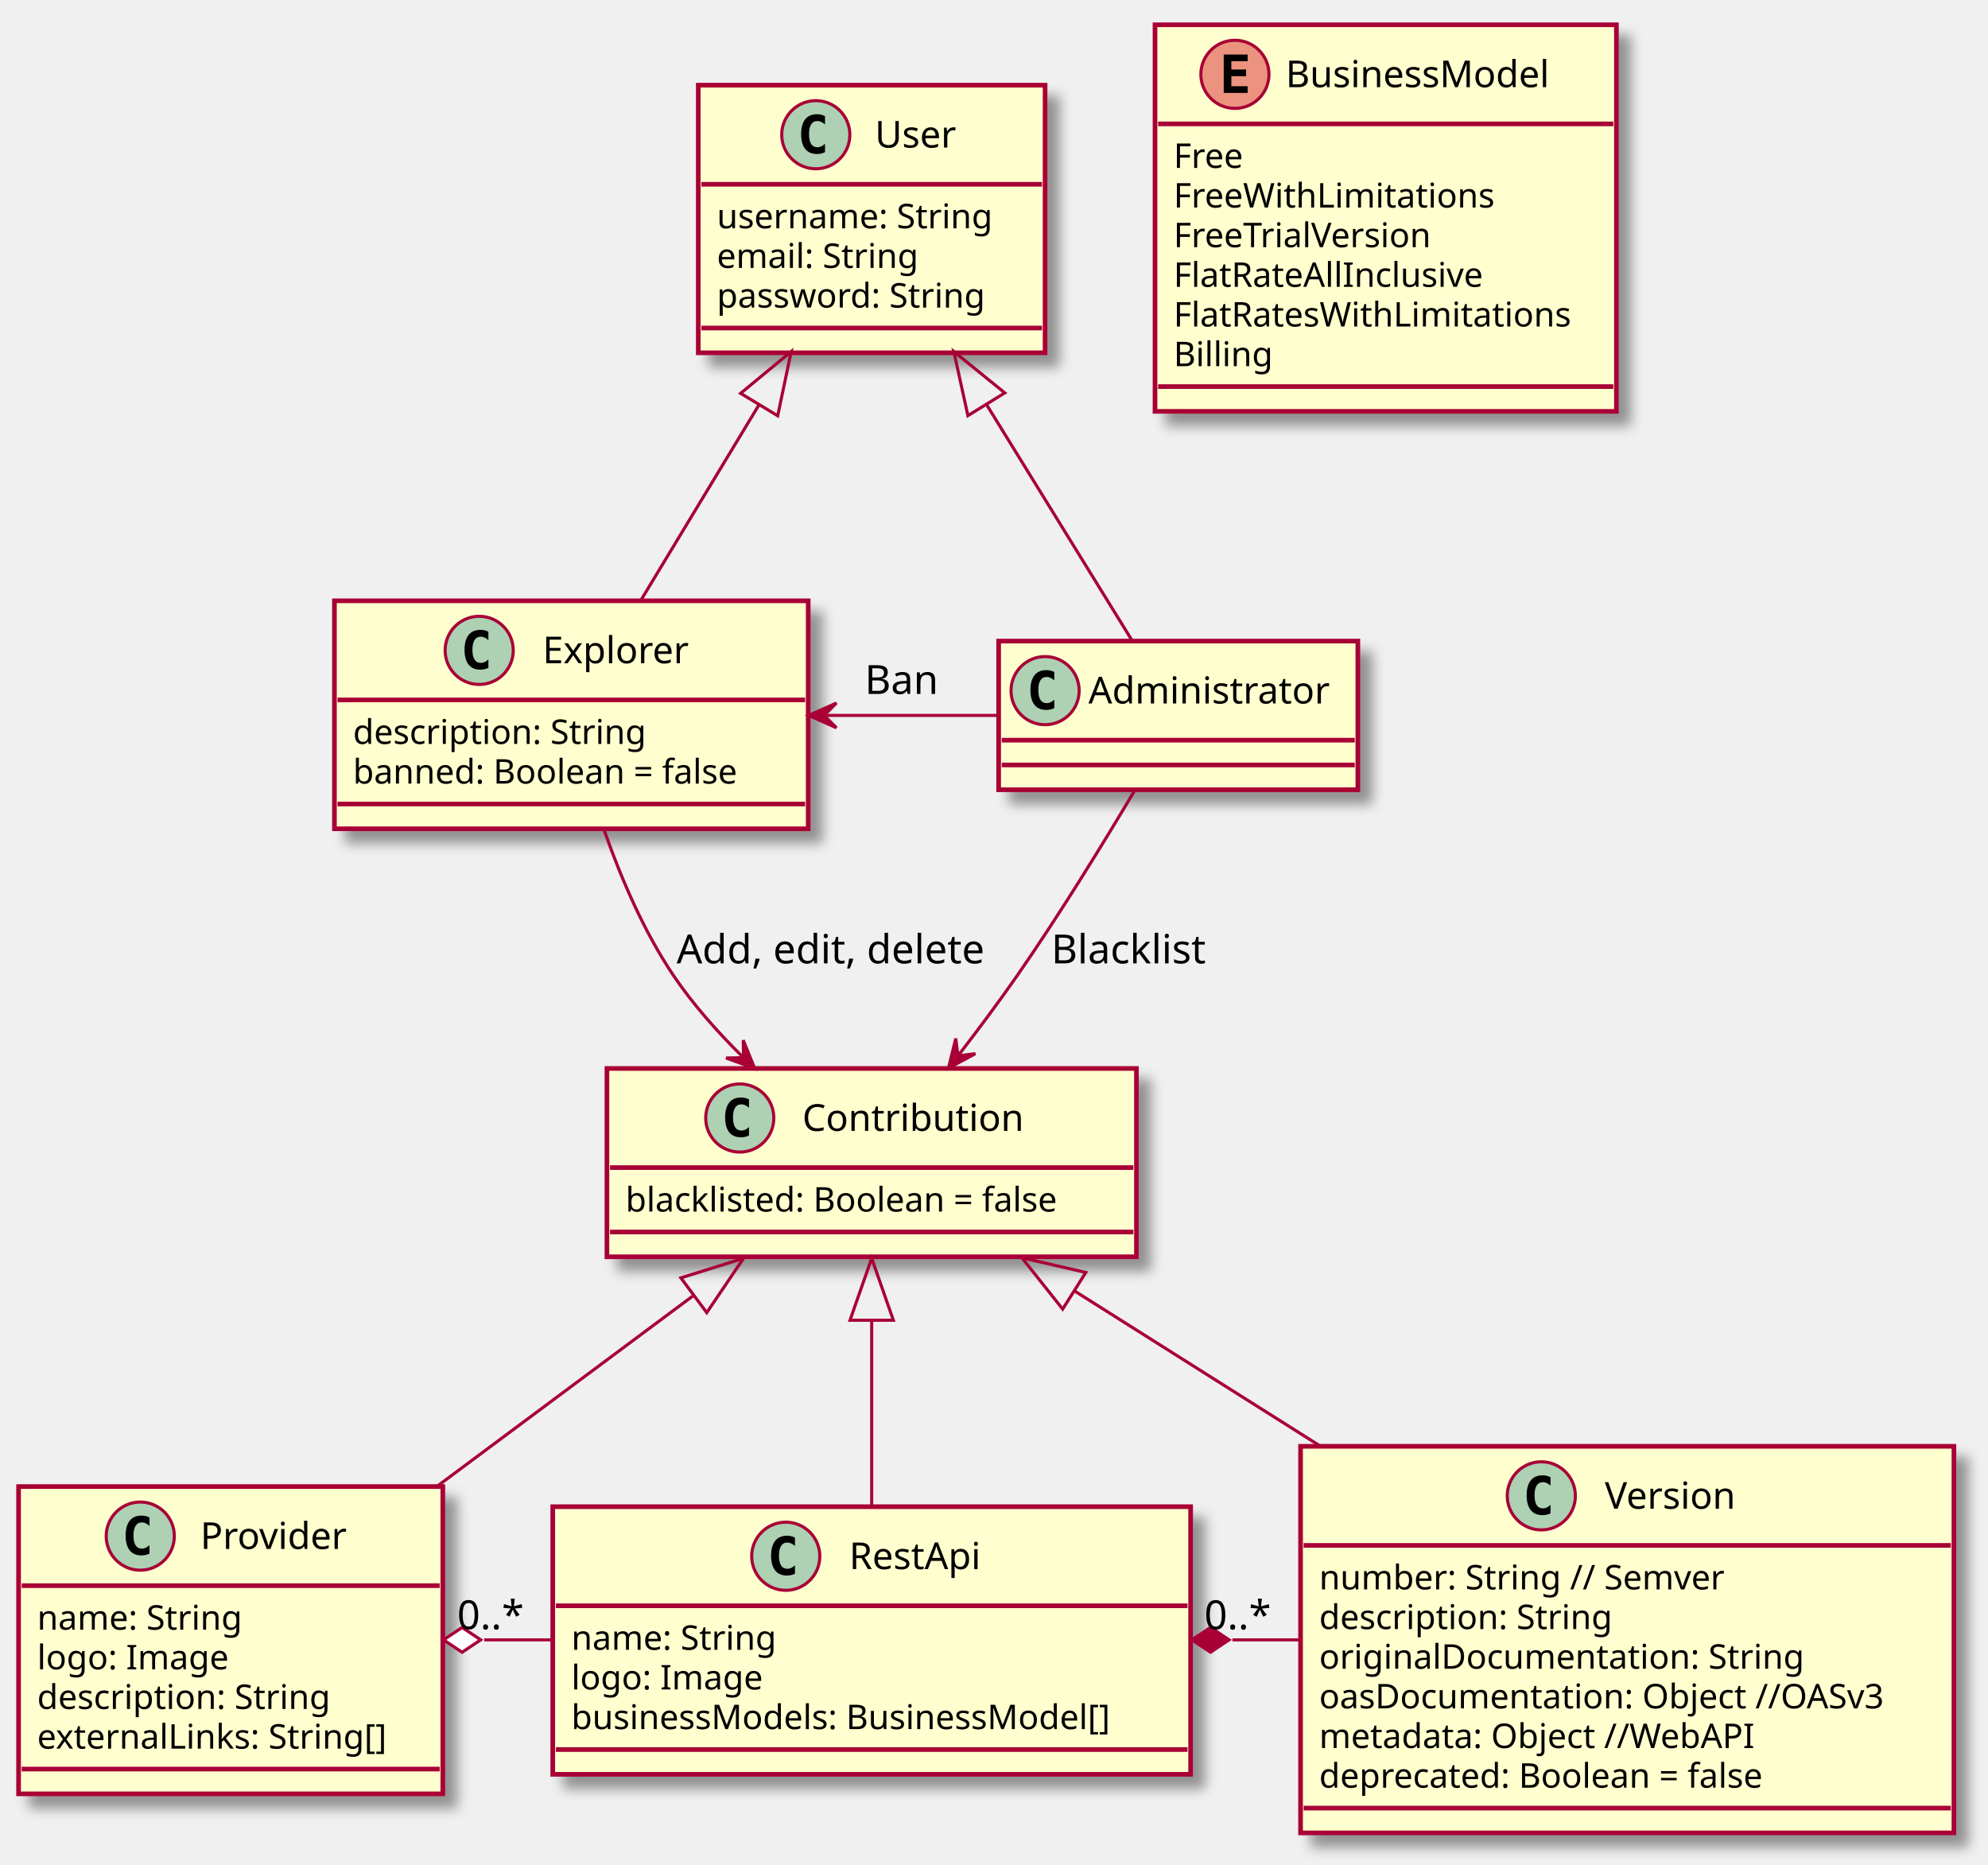
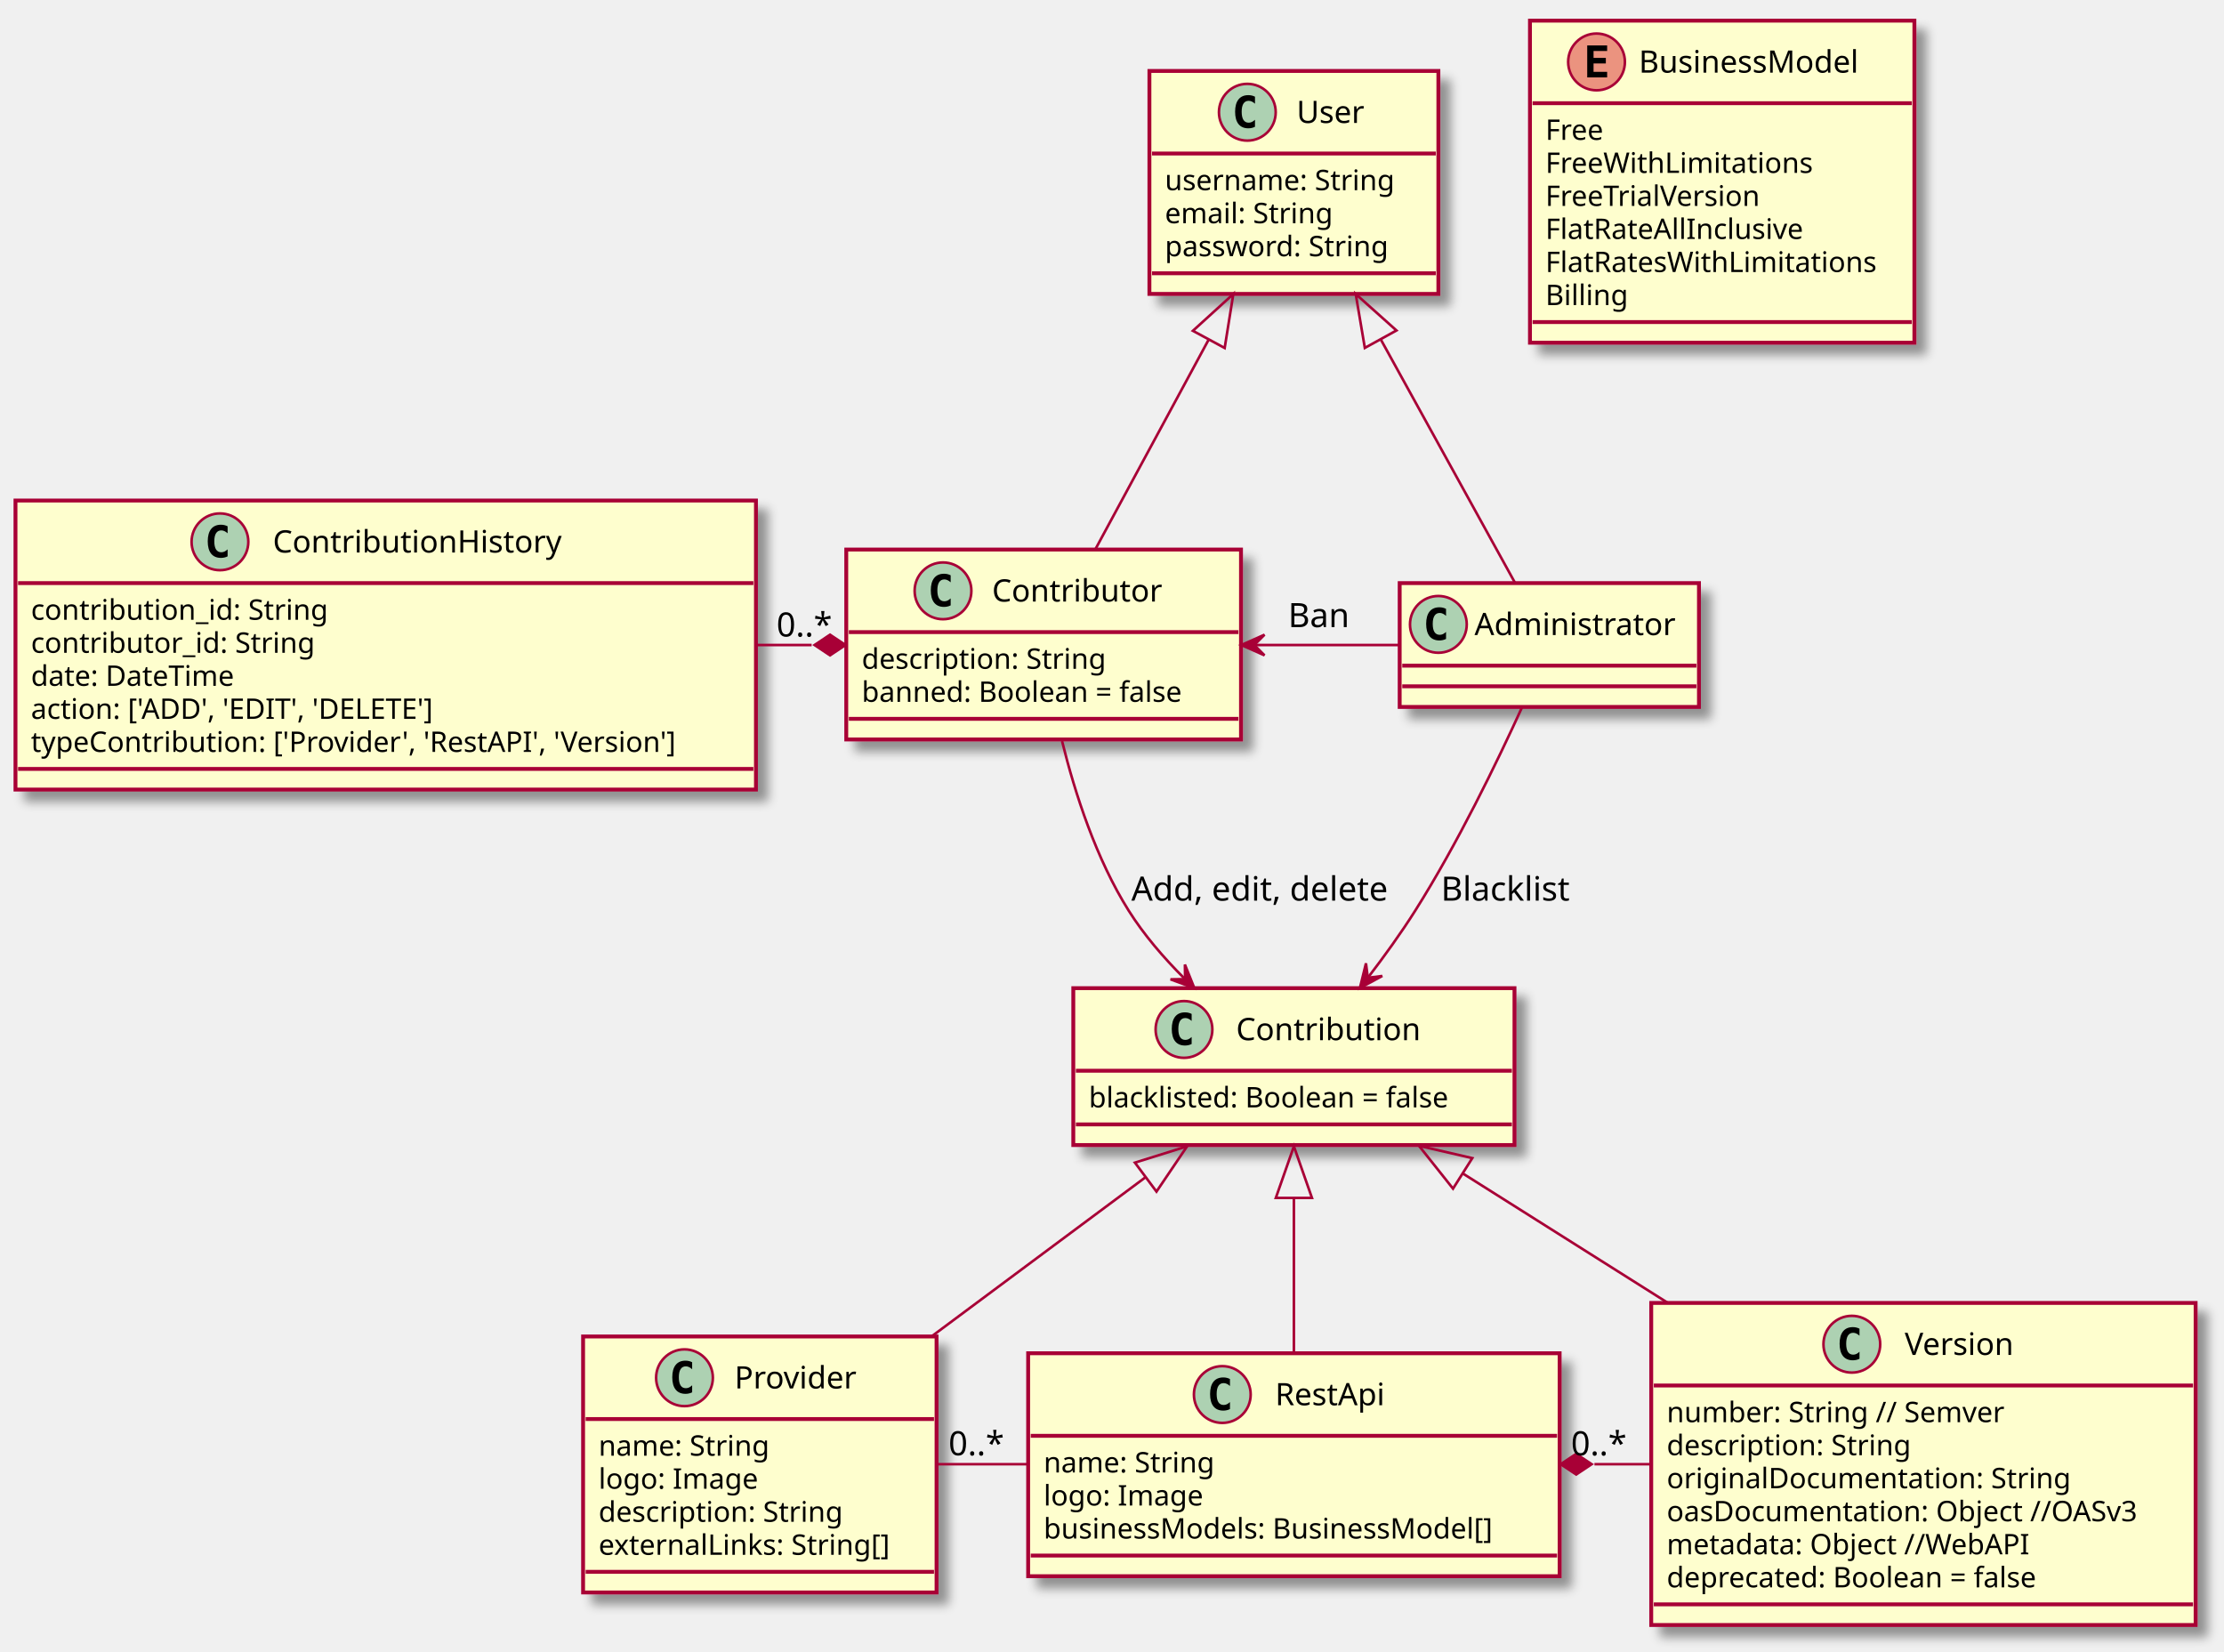
- <svg xmlns="http://www.w3.org/2000/svg" contentScriptType="application/ecmascript" contentStyleType="text/css" height="602px" preserveAspectRatio="none" style="width:642px;height:602px;" version="1.1" viewBox="0 0 642 602" width="642px" zoomAndPan="magnify">
+ <svg xmlns="http://www.w3.org/2000/svg" contentScriptType="application/ecmascript" contentStyleType="text/css" height="640px" preserveAspectRatio="none" style="width:862px;height:640px;" version="1.1" viewBox="0 0 862 640" width="862px" zoomAndPan="magnify">
  <defs>
-     <filter height="300%" id="fam7kkw2zds9c" width="300%" x="-1" y="-1">
+     <filter height="300%" id="fc5nuasp37unl" width="300%" x="-1" y="-1">
      <feGaussianBlur result="blurOut" stdDeviation="2.0" />
      <feColorMatrix in="blurOut" result="blurOut2" type="matrix" values="0 0 0 0 0 0 0 0 0 0 0 0 0 0 0 0 0 0 .4 0" />
      <feOffset dx="4.0" dy="4.0" in="blurOut2" result="blurOut3" />
      <feBlend in="SourceGraphic" in2="blurOut3" mode="normal" />
    </filter>
  </defs>
  <g>
-     <rect fill="#FEFECE" filter="url(#fam7kkw2zds9c)" height="124.828" id="BusinessModel" style="stroke: #A80036; stroke-width: 1.5;" width="149" x="373" y="8" />
-     <ellipse cx="398.8" cy="24" fill="#EB937F" rx="11" ry="11" style="stroke: #A80036; stroke-width: 1.0;" />
-     <path d="M402.909,30 L395.191,30 L395.191,17.609 L402.909,17.609 L402.909,19.766 L397.644,19.766 L397.644,22.438 L402.409,22.438 L402.409,24.594 L397.644,24.594 L397.644,27.844 L402.909,27.844 L402.909,30 Z " />
-     <text fill="#000000" font-family="sans-serif" font-size="12" lengthAdjust="spacingAndGlyphs" textLength="93" x="415.2" y="28.154">BusinessModel</text>
-     <line style="stroke: #A80036; stroke-width: 1.5;" x1="374" x2="521" y1="40" y2="40" />
-     <text fill="#000000" font-family="sans-serif" font-size="11" lengthAdjust="spacingAndGlyphs" textLength="25" x="379" y="54.21">Free</text>
-     <text fill="#000000" font-family="sans-serif" font-size="11" lengthAdjust="spacingAndGlyphs" textLength="110" x="379" y="67.015">FreeWithLimitations</text>
-     <text fill="#000000" font-family="sans-serif" font-size="11" lengthAdjust="spacingAndGlyphs" textLength="93" x="379" y="79.82">FreeTrialVersion</text>
-     <text fill="#000000" font-family="sans-serif" font-size="11" lengthAdjust="spacingAndGlyphs" textLength="107" x="379" y="92.624">FlatRateAllInclusive</text>
-     <text fill="#000000" font-family="sans-serif" font-size="11" lengthAdjust="spacingAndGlyphs" textLength="137" x="379" y="105.429">FlatRatesWithLimitations</text>
-     <text fill="#000000" font-family="sans-serif" font-size="11" lengthAdjust="spacingAndGlyphs" textLength="34" x="379" y="118.234">Billing</text>
-     <line style="stroke: #A80036; stroke-width: 1.5;" x1="374" x2="521" y1="124.828" y2="124.828" />
-     <rect fill="#FEFECE" filter="url(#fam7kkw2zds9c)" height="99.219" id="Provider" style="stroke: #A80036; stroke-width: 1.5;" width="137" x="6" y="480" />
-     <ellipse cx="45.3" cy="496" fill="#ADD1B2" rx="11" ry="11" style="stroke: #A80036; stroke-width: 1.0;" />
-     <path d="M48.269,501.641 Q47.691,501.938 47.05,502.078 Q46.409,502.234 45.706,502.234 Q43.206,502.234 41.878,500.594 Q40.566,498.938 40.566,495.812 Q40.566,492.688 41.878,491.031 Q43.206,489.375 45.706,489.375 Q46.409,489.375 47.05,489.531 Q47.706,489.688 48.269,489.984 L48.269,492.703 Q47.644,492.125 47.05,491.859 Q46.456,491.578 45.831,491.578 Q44.487,491.578 43.8,492.656 Q43.112,493.719 43.112,495.812 Q43.112,497.906 43.8,498.984 Q44.487,500.047 45.831,500.047 Q46.456,500.047 47.05,499.781 Q47.644,499.5 48.269,498.922 L48.269,501.641 Z " />
-     <text fill="#000000" font-family="sans-serif" font-size="12" lengthAdjust="spacingAndGlyphs" textLength="51" x="64.7" y="500.154">Provider</text>
-     <line style="stroke: #A80036; stroke-width: 1.5;" x1="7" x2="142" y1="512" y2="512" />
-     <text fill="#000000" font-family="sans-serif" font-size="11" lengthAdjust="spacingAndGlyphs" textLength="74" x="12" y="526.21">name: String</text>
-     <text fill="#000000" font-family="sans-serif" font-size="11" lengthAdjust="spacingAndGlyphs" textLength="67" x="12" y="539.015">logo: Image</text>
-     <text fill="#000000" font-family="sans-serif" font-size="11" lengthAdjust="spacingAndGlyphs" textLength="105" x="12" y="551.82">description: String</text>
-     <text fill="#000000" font-family="sans-serif" font-size="11" lengthAdjust="spacingAndGlyphs" textLength="125" x="12" y="564.625">externalLinks: String[]</text>
-     <line style="stroke: #A80036; stroke-width: 1.5;" x1="7" x2="142" y1="571.219" y2="571.219" />
-     <rect fill="#FEFECE" filter="url(#fam7kkw2zds9c)" height="86.414" id="RestApi" style="stroke: #A80036; stroke-width: 1.5;" width="206" x="178.5" y="486.5" />
-     <ellipse cx="253.75" cy="502.5" fill="#ADD1B2" rx="11" ry="11" style="stroke: #A80036; stroke-width: 1.0;" />
-     <path d="M256.719,508.141 Q256.141,508.438 255.5,508.578 Q254.859,508.734 254.156,508.734 Q251.656,508.734 250.328,507.094 Q249.016,505.438 249.016,502.312 Q249.016,499.188 250.328,497.531 Q251.656,495.875 254.156,495.875 Q254.859,495.875 255.5,496.031 Q256.156,496.188 256.719,496.484 L256.719,499.203 Q256.094,498.625 255.5,498.359 Q254.906,498.078 254.281,498.078 Q252.938,498.078 252.25,499.156 Q251.562,500.219 251.562,502.312 Q251.562,504.406 252.25,505.484 Q252.938,506.547 254.281,506.547 Q254.906,506.547 255.5,506.281 Q256.094,506 256.719,505.422 L256.719,508.141 Z " />
-     <text fill="#000000" font-family="sans-serif" font-size="12" lengthAdjust="spacingAndGlyphs" textLength="47" x="274.25" y="506.654">RestApi</text>
-     <line style="stroke: #A80036; stroke-width: 1.5;" x1="179.5" x2="383.5" y1="518.5" y2="518.5" />
-     <text fill="#000000" font-family="sans-serif" font-size="11" lengthAdjust="spacingAndGlyphs" textLength="74" x="184.5" y="532.71">name: String</text>
-     <text fill="#000000" font-family="sans-serif" font-size="11" lengthAdjust="spacingAndGlyphs" textLength="67" x="184.5" y="545.515">logo: Image</text>
-     <text fill="#000000" font-family="sans-serif" font-size="11" lengthAdjust="spacingAndGlyphs" textLength="194" x="184.5" y="558.32">businessModels: BusinessModel[]</text>
-     <line style="stroke: #A80036; stroke-width: 1.5;" x1="179.5" x2="383.5" y1="564.914" y2="564.914" />
-     <rect fill="#FEFECE" filter="url(#fam7kkw2zds9c)" height="124.828" id="Version" style="stroke: #A80036; stroke-width: 1.5;" width="211" x="420" y="467" />
-     <ellipse cx="497.75" cy="483" fill="#ADD1B2" rx="11" ry="11" style="stroke: #A80036; stroke-width: 1.0;" />
-     <path d="M500.719,488.641 Q500.141,488.938 499.5,489.078 Q498.859,489.234 498.156,489.234 Q495.656,489.234 494.328,487.594 Q493.016,485.938 493.016,482.812 Q493.016,479.688 494.328,478.031 Q495.656,476.375 498.156,476.375 Q498.859,476.375 499.5,476.531 Q500.156,476.688 500.719,476.984 L500.719,479.703 Q500.094,479.125 499.5,478.859 Q498.906,478.578 498.281,478.578 Q496.938,478.578 496.25,479.656 Q495.562,480.719 495.562,482.812 Q495.562,484.906 496.25,485.984 Q496.938,487.047 498.281,487.047 Q498.906,487.047 499.5,486.781 Q500.094,486.5 500.719,485.922 L500.719,488.641 Z " />
-     <text fill="#000000" font-family="sans-serif" font-size="12" lengthAdjust="spacingAndGlyphs" textLength="47" x="518.25" y="487.154">Version</text>
-     <line style="stroke: #A80036; stroke-width: 1.5;" x1="421" x2="630" y1="499" y2="499" />
-     <text fill="#000000" font-family="sans-serif" font-size="11" lengthAdjust="spacingAndGlyphs" textLength="146" x="426" y="513.21">number: String // Semver</text>
-     <text fill="#000000" font-family="sans-serif" font-size="11" lengthAdjust="spacingAndGlyphs" textLength="105" x="426" y="526.015">description: String</text>
-     <text fill="#000000" font-family="sans-serif" font-size="11" lengthAdjust="spacingAndGlyphs" textLength="169" x="426" y="538.82">originalDocumentation: String</text>
-     <text fill="#000000" font-family="sans-serif" font-size="11" lengthAdjust="spacingAndGlyphs" textLength="199" x="426" y="551.625">oasDocumentation: Object //OASv3</text>
-     <text fill="#000000" font-family="sans-serif" font-size="11" lengthAdjust="spacingAndGlyphs" textLength="150" x="426" y="564.429">metadata: Object //WebAPI</text>
-     <text fill="#000000" font-family="sans-serif" font-size="11" lengthAdjust="spacingAndGlyphs" textLength="163" x="426" y="577.234">deprecated: Boolean = false</text>
-     <line style="stroke: #A80036; stroke-width: 1.5;" x1="421" x2="630" y1="583.828" y2="583.828" />
-     <rect fill="#FEFECE" filter="url(#fam7kkw2zds9c)" height="86.414" id="User" style="stroke: #A80036; stroke-width: 1.5;" width="112" x="225.5" y="27.5" />
-     <ellipse cx="263.45" cy="43.5" fill="#ADD1B2" rx="11" ry="11" style="stroke: #A80036; stroke-width: 1.0;" />
-     <path d="M266.419,49.141 Q265.841,49.438 265.2,49.578 Q264.559,49.734 263.856,49.734 Q261.356,49.734 260.028,48.094 Q258.716,46.438 258.716,43.312 Q258.716,40.188 260.028,38.531 Q261.356,36.875 263.856,36.875 Q264.559,36.875 265.2,37.031 Q265.856,37.188 266.419,37.484 L266.419,40.203 Q265.794,39.625 265.2,39.359 Q264.606,39.078 263.981,39.078 Q262.637,39.078 261.95,40.156 Q261.262,41.219 261.262,43.312 Q261.262,45.406 261.95,46.484 Q262.637,47.547 263.981,47.547 Q264.606,47.547 265.2,47.281 Q265.794,47 266.419,46.422 L266.419,49.141 Z " />
-     <text fill="#000000" font-family="sans-serif" font-size="12" lengthAdjust="spacingAndGlyphs" textLength="29" x="282.55" y="47.654">User</text>
-     <line style="stroke: #A80036; stroke-width: 1.5;" x1="226.5" x2="336.5" y1="59.5" y2="59.5" />
-     <text fill="#000000" font-family="sans-serif" font-size="11" lengthAdjust="spacingAndGlyphs" textLength="100" x="231.5" y="73.71">username: String</text>
-     <text fill="#000000" font-family="sans-serif" font-size="11" lengthAdjust="spacingAndGlyphs" textLength="73" x="231.5" y="86.515">email: String</text>
-     <text fill="#000000" font-family="sans-serif" font-size="11" lengthAdjust="spacingAndGlyphs" textLength="98" x="231.5" y="99.32">password: String</text>
-     <line style="stroke: #A80036; stroke-width: 1.5;" x1="226.5" x2="336.5" y1="105.914" y2="105.914" />
-     <rect fill="#FEFECE" filter="url(#fam7kkw2zds9c)" height="73.609" id="Explorer" style="stroke: #A80036; stroke-width: 1.5;" width="153" x="108" y="194" />
-     <ellipse cx="154.75" cy="210" fill="#ADD1B2" rx="11" ry="11" style="stroke: #A80036; stroke-width: 1.0;" />
-     <path d="M157.719,215.641 Q157.141,215.938 156.5,216.078 Q155.859,216.234 155.156,216.234 Q152.656,216.234 151.328,214.594 Q150.016,212.938 150.016,209.812 Q150.016,206.688 151.328,205.031 Q152.656,203.375 155.156,203.375 Q155.859,203.375 156.5,203.531 Q157.156,203.688 157.719,203.984 L157.719,206.703 Q157.094,206.125 156.5,205.859 Q155.906,205.578 155.281,205.578 Q153.938,205.578 153.25,206.656 Q152.562,207.719 152.562,209.812 Q152.562,211.906 153.25,212.984 Q153.938,214.047 155.281,214.047 Q155.906,214.047 156.5,213.781 Q157.094,213.5 157.719,212.922 L157.719,215.641 Z " />
-     <text fill="#000000" font-family="sans-serif" font-size="12" lengthAdjust="spacingAndGlyphs" textLength="51" x="175.25" y="214.154">Explorer</text>
-     <line style="stroke: #A80036; stroke-width: 1.5;" x1="109" x2="260" y1="226" y2="226" />
-     <text fill="#000000" font-family="sans-serif" font-size="11" lengthAdjust="spacingAndGlyphs" textLength="105" x="114" y="240.21">description: String</text>
-     <text fill="#000000" font-family="sans-serif" font-size="11" lengthAdjust="spacingAndGlyphs" textLength="141" x="114" y="253.015">banned: Boolean = false</text>
-     <line style="stroke: #A80036; stroke-width: 1.5;" x1="109" x2="260" y1="259.609" y2="259.609" />
-     <rect fill="#FEFECE" filter="url(#fam7kkw2zds9c)" height="48" id="Administrator" style="stroke: #A80036; stroke-width: 1.5;" width="116" x="322.5" y="207" />
-     <ellipse cx="337.5" cy="223" fill="#ADD1B2" rx="11" ry="11" style="stroke: #A80036; stroke-width: 1.0;" />
-     <path d="M340.469,228.641 Q339.891,228.938 339.25,229.078 Q338.609,229.234 337.906,229.234 Q335.406,229.234 334.078,227.594 Q332.766,225.938 332.766,222.812 Q332.766,219.688 334.078,218.031 Q335.406,216.375 337.906,216.375 Q338.609,216.375 339.25,216.531 Q339.906,216.688 340.469,216.984 L340.469,219.703 Q339.844,219.125 339.25,218.859 Q338.656,218.578 338.031,218.578 Q336.688,218.578 336,219.656 Q335.312,220.719 335.312,222.812 Q335.312,224.906 336,225.984 Q336.688,227.047 338.031,227.047 Q338.656,227.047 339.25,226.781 Q339.844,226.5 340.469,225.922 L340.469,228.641 Z " />
-     <text fill="#000000" font-family="sans-serif" font-size="12" lengthAdjust="spacingAndGlyphs" textLength="84" x="351.5" y="227.154">Administrator</text>
-     <line style="stroke: #A80036; stroke-width: 1.5;" x1="323.5" x2="437.5" y1="239" y2="239" />
-     <line style="stroke: #A80036; stroke-width: 1.5;" x1="323.5" x2="437.5" y1="247" y2="247" />
-     <rect fill="#FEFECE" filter="url(#fam7kkw2zds9c)" height="60.805" id="Contribution" style="stroke: #A80036; stroke-width: 1.5;" width="171" x="196" y="345" />
-     <ellipse cx="238.9" cy="361" fill="#ADD1B2" rx="11" ry="11" style="stroke: #A80036; stroke-width: 1.0;" />
-     <path d="M241.869,366.641 Q241.291,366.938 240.65,367.078 Q240.009,367.234 239.306,367.234 Q236.806,367.234 235.478,365.594 Q234.166,363.938 234.166,360.812 Q234.166,357.688 235.478,356.031 Q236.806,354.375 239.306,354.375 Q240.009,354.375 240.65,354.531 Q241.306,354.688 241.869,354.984 L241.869,357.703 Q241.244,357.125 240.65,356.859 Q240.056,356.578 239.431,356.578 Q238.088,356.578 237.4,357.656 Q236.713,358.719 236.713,360.812 Q236.713,362.906 237.4,363.984 Q238.088,365.047 239.431,365.047 Q240.056,365.047 240.65,364.781 Q241.244,364.5 241.869,363.922 L241.869,366.641 Z " />
-     <text fill="#000000" font-family="sans-serif" font-size="12" lengthAdjust="spacingAndGlyphs" textLength="77" x="259.1" y="365.154">Contribution</text>
-     <line style="stroke: #A80036; stroke-width: 1.5;" x1="197" x2="366" y1="377" y2="377" />
-     <text fill="#000000" font-family="sans-serif" font-size="11" lengthAdjust="spacingAndGlyphs" textLength="159" x="202" y="391.21">blacklisted: Boolean = false</text>
-     <line style="stroke: #A80036; stroke-width: 1.5;" x1="197" x2="366" y1="397.805" y2="397.805" />
-     <path d="M397.991,529.5 C405.256,529.5 412.521,529.5 419.786,529.5 " fill="none" id="RestApi&lt;-Version" style="stroke: #A80036; stroke-width: 1.0;" />
-     <polygon fill="#A80036" points="384.914,529.5,390.914,533.5,396.914,529.5,390.914,525.5,384.914,529.5" style="stroke: #A80036; stroke-width: 1.0;" />
-     <text fill="#000000" font-family="sans-serif" font-size="13" lengthAdjust="spacingAndGlyphs" textLength="23" x="388.911" y="526.073">0..*</text>
-     <path d="M156.396,529.5 C163.71,529.5 171.024,529.5 178.338,529.5 " fill="none" id="Provider&lt;-RestApi" style="stroke: #A80036; stroke-width: 1.0;" />
-     <polygon fill="#FFFFFF" points="143.231,529.5,149.231,533.5,155.231,529.5,149.231,525.5,143.231,529.5" style="stroke: #A80036; stroke-width: 1.0;" />
-     <text fill="#000000" font-family="sans-serif" font-size="13" lengthAdjust="spacingAndGlyphs" textLength="23" x="147.634" y="526.053">0..*</text>
-     <path d="M318.653,130.733 C334.959,157.167 353.173,186.697 365.587,206.822 " fill="none" id="User&lt;-Administrator" style="stroke: #A80036; stroke-width: 1.0;" />
-     <polygon fill="none" points="312.572,134.208,308.03,113.511,324.488,126.858,312.572,134.208" style="stroke: #A80036; stroke-width: 1.0;" />
-     <path d="M245.107,130.717 C232.289,151.927 218.265,175.131 206.938,193.873 " fill="none" id="User&lt;-Explorer" style="stroke: #A80036; stroke-width: 1.0;" />
-     <polygon fill="none" points="239.17,127.007,255.506,113.511,251.152,134.249,239.17,127.007" style="stroke: #A80036; stroke-width: 1.0;" />
-     <path d="M366.37,255.332 C356.267,272.341 342.106,295.423 328.5,315 C322.564,323.541 315.868,332.51 309.431,340.848 " fill="none" id="Administrator-&gt;Contribution" style="stroke: #A80036; stroke-width: 1.0;" />
-     <polygon fill="#A80036" points="306.297,344.885,314.976,340.229,309.363,340.936,308.656,335.323,306.297,344.885" style="stroke: #A80036; stroke-width: 1.0;" />
-     <text fill="#000000" font-family="sans-serif" font-size="13" lengthAdjust="spacingAndGlyphs" textLength="52" x="339.5" y="311.067">Blacklist</text>
-     <path d="M266.406,231 C285.232,231 304.872,231 322.445,231 " fill="none" id="Explorer&lt;-Administrator" style="stroke: #A80036; stroke-width: 1.0;" />
-     <polygon fill="#A80036" points="261.121,231,270.121,235,266.121,231,270.121,227,261.121,231" style="stroke: #A80036; stroke-width: 1.0;" />
-     <text fill="#000000" font-family="sans-serif" font-size="13" lengthAdjust="spacingAndGlyphs" textLength="25" x="279.25" y="224.067">Ban</text>
-     <path d="M195.193,268.282 C200.541,283.517 207.943,300.846 217.5,315 C223.75,324.256 231.644,333.156 239.735,341.149 " fill="none" id="Explorer-&gt;Contribution" style="stroke: #A80036; stroke-width: 1.0;" />
-     <polygon fill="#A80036" points="243.717,344.998,240.026,335.866,240.122,341.522,234.466,341.618,243.717,344.998" style="stroke: #A80036; stroke-width: 1.0;" />
-     <text fill="#000000" font-family="sans-serif" font-size="13" lengthAdjust="spacingAndGlyphs" textLength="105" x="218.5" y="311.067">Add, edit, delete</text>
-     <path d="M223.98,418.293 C198.26,437.428 167.784,460.1 141.082,479.966 " fill="none" id="Contribution&lt;-Provider" style="stroke: #A80036; stroke-width: 1.0;" />
-     <polygon fill="none" points="219.883,412.616,240.108,406.294,228.24,423.848,219.883,412.616" style="stroke: #A80036; stroke-width: 1.0;" />
-     <path d="M281.5,426.416 C281.5,445.776 281.5,467.631 281.5,486.219 " fill="none" id="Contribution&lt;-RestApi" style="stroke: #A80036; stroke-width: 1.0;" />
-     <polygon fill="none" points="274.5,426.294,281.5,406.294,288.5,426.294,274.5,426.294" style="stroke: #A80036; stroke-width: 1.0;" />
-     <path d="M347.001,416.841 C371.395,432.237 399.658,450.075 426.398,466.952 " fill="none" id="Contribution&lt;-Version" style="stroke: #A80036; stroke-width: 1.0;" />
-     <polygon fill="none" points="343.175,422.704,329.998,406.11,350.647,410.865,343.175,422.704" style="stroke: #A80036; stroke-width: 1.0;" />
+     <rect fill="#FEFECE" filter="url(#fc5nuasp37unl)" height="124.828" id="BusinessModel" style="stroke: #A80036; stroke-width: 1.5;" width="149" x="593" y="8" />
+     <ellipse cx="618.8" cy="24" fill="#EB937F" rx="11" ry="11" style="stroke: #A80036; stroke-width: 1.0;" />
+     <path d="M622.909,30 L615.191,30 L615.191,17.609 L622.909,17.609 L622.909,19.766 L617.644,19.766 L617.644,22.438 L622.409,22.438 L622.409,24.594 L617.644,24.594 L617.644,27.844 L622.909,27.844 L622.909,30 Z " />
+     <text fill="#000000" font-family="sans-serif" font-size="12" lengthAdjust="spacingAndGlyphs" textLength="93" x="635.2" y="28.154">BusinessModel</text>
+     <line style="stroke: #A80036; stroke-width: 1.5;" x1="594" x2="741" y1="40" y2="40" />
+     <text fill="#000000" font-family="sans-serif" font-size="11" lengthAdjust="spacingAndGlyphs" textLength="25" x="599" y="54.21">Free</text>
+     <text fill="#000000" font-family="sans-serif" font-size="11" lengthAdjust="spacingAndGlyphs" textLength="110" x="599" y="67.015">FreeWithLimitations</text>
+     <text fill="#000000" font-family="sans-serif" font-size="11" lengthAdjust="spacingAndGlyphs" textLength="93" x="599" y="79.82">FreeTrialVersion</text>
+     <text fill="#000000" font-family="sans-serif" font-size="11" lengthAdjust="spacingAndGlyphs" textLength="107" x="599" y="92.624">FlatRateAllInclusive</text>
+     <text fill="#000000" font-family="sans-serif" font-size="11" lengthAdjust="spacingAndGlyphs" textLength="137" x="599" y="105.429">FlatRatesWithLimitations</text>
+     <text fill="#000000" font-family="sans-serif" font-size="11" lengthAdjust="spacingAndGlyphs" textLength="34" x="599" y="118.234">Billing</text>
+     <line style="stroke: #A80036; stroke-width: 1.5;" x1="594" x2="741" y1="124.828" y2="124.828" />
+     <rect fill="#FEFECE" filter="url(#fc5nuasp37unl)" height="99.219" id="Provider" style="stroke: #A80036; stroke-width: 1.5;" width="137" x="226" y="518" />
+     <ellipse cx="265.3" cy="534" fill="#ADD1B2" rx="11" ry="11" style="stroke: #A80036; stroke-width: 1.0;" />
+     <path d="M268.269,539.641 Q267.691,539.938 267.05,540.078 Q266.409,540.234 265.706,540.234 Q263.206,540.234 261.878,538.594 Q260.566,536.938 260.566,533.812 Q260.566,530.688 261.878,529.031 Q263.206,527.375 265.706,527.375 Q266.409,527.375 267.05,527.531 Q267.706,527.688 268.269,527.984 L268.269,530.703 Q267.644,530.125 267.05,529.859 Q266.456,529.578 265.831,529.578 Q264.488,529.578 263.8,530.656 Q263.113,531.719 263.113,533.812 Q263.113,535.906 263.8,536.984 Q264.488,538.047 265.831,538.047 Q266.456,538.047 267.05,537.781 Q267.644,537.5 268.269,536.922 L268.269,539.641 Z " />
+     <text fill="#000000" font-family="sans-serif" font-size="12" lengthAdjust="spacingAndGlyphs" textLength="51" x="284.7" y="538.154">Provider</text>
+     <line style="stroke: #A80036; stroke-width: 1.5;" x1="227" x2="362" y1="550" y2="550" />
+     <text fill="#000000" font-family="sans-serif" font-size="11" lengthAdjust="spacingAndGlyphs" textLength="74" x="232" y="564.21">name: String</text>
+     <text fill="#000000" font-family="sans-serif" font-size="11" lengthAdjust="spacingAndGlyphs" textLength="67" x="232" y="577.015">logo: Image</text>
+     <text fill="#000000" font-family="sans-serif" font-size="11" lengthAdjust="spacingAndGlyphs" textLength="105" x="232" y="589.82">description: String</text>
+     <text fill="#000000" font-family="sans-serif" font-size="11" lengthAdjust="spacingAndGlyphs" textLength="125" x="232" y="602.625">externalLinks: String[]</text>
+     <line style="stroke: #A80036; stroke-width: 1.5;" x1="227" x2="362" y1="609.219" y2="609.219" />
+     <rect fill="#FEFECE" filter="url(#fc5nuasp37unl)" height="86.414" id="RestApi" style="stroke: #A80036; stroke-width: 1.5;" width="206" x="398.5" y="524.5" />
+     <ellipse cx="473.75" cy="540.5" fill="#ADD1B2" rx="11" ry="11" style="stroke: #A80036; stroke-width: 1.0;" />
+     <path d="M476.719,546.141 Q476.141,546.438 475.5,546.578 Q474.859,546.734 474.156,546.734 Q471.656,546.734 470.328,545.094 Q469.016,543.438 469.016,540.312 Q469.016,537.188 470.328,535.531 Q471.656,533.875 474.156,533.875 Q474.859,533.875 475.5,534.031 Q476.156,534.188 476.719,534.484 L476.719,537.203 Q476.094,536.625 475.5,536.359 Q474.906,536.078 474.281,536.078 Q472.938,536.078 472.25,537.156 Q471.562,538.219 471.562,540.312 Q471.562,542.406 472.25,543.484 Q472.938,544.547 474.281,544.547 Q474.906,544.547 475.5,544.281 Q476.094,544 476.719,543.422 L476.719,546.141 Z " />
+     <text fill="#000000" font-family="sans-serif" font-size="12" lengthAdjust="spacingAndGlyphs" textLength="47" x="494.25" y="544.654">RestApi</text>
+     <line style="stroke: #A80036; stroke-width: 1.5;" x1="399.5" x2="603.5" y1="556.5" y2="556.5" />
+     <text fill="#000000" font-family="sans-serif" font-size="11" lengthAdjust="spacingAndGlyphs" textLength="74" x="404.5" y="570.71">name: String</text>
+     <text fill="#000000" font-family="sans-serif" font-size="11" lengthAdjust="spacingAndGlyphs" textLength="67" x="404.5" y="583.515">logo: Image</text>
+     <text fill="#000000" font-family="sans-serif" font-size="11" lengthAdjust="spacingAndGlyphs" textLength="194" x="404.5" y="596.32">businessModels: BusinessModel[]</text>
+     <line style="stroke: #A80036; stroke-width: 1.5;" x1="399.5" x2="603.5" y1="602.914" y2="602.914" />
+     <rect fill="#FEFECE" filter="url(#fc5nuasp37unl)" height="124.828" id="Version" style="stroke: #A80036; stroke-width: 1.5;" width="211" x="640" y="505" />
+     <ellipse cx="717.75" cy="521" fill="#ADD1B2" rx="11" ry="11" style="stroke: #A80036; stroke-width: 1.0;" />
+     <path d="M720.719,526.641 Q720.141,526.938 719.5,527.078 Q718.859,527.234 718.156,527.234 Q715.656,527.234 714.328,525.594 Q713.016,523.938 713.016,520.812 Q713.016,517.688 714.328,516.031 Q715.656,514.375 718.156,514.375 Q718.859,514.375 719.5,514.531 Q720.156,514.688 720.719,514.984 L720.719,517.703 Q720.094,517.125 719.5,516.859 Q718.906,516.578 718.281,516.578 Q716.938,516.578 716.25,517.656 Q715.562,518.719 715.562,520.812 Q715.562,522.906 716.25,523.984 Q716.938,525.047 718.281,525.047 Q718.906,525.047 719.5,524.781 Q720.094,524.5 720.719,523.922 L720.719,526.641 Z " />
+     <text fill="#000000" font-family="sans-serif" font-size="12" lengthAdjust="spacingAndGlyphs" textLength="47" x="738.25" y="525.154">Version</text>
+     <line style="stroke: #A80036; stroke-width: 1.5;" x1="641" x2="850" y1="537" y2="537" />
+     <text fill="#000000" font-family="sans-serif" font-size="11" lengthAdjust="spacingAndGlyphs" textLength="146" x="646" y="551.21">number: String // Semver</text>
+     <text fill="#000000" font-family="sans-serif" font-size="11" lengthAdjust="spacingAndGlyphs" textLength="105" x="646" y="564.015">description: String</text>
+     <text fill="#000000" font-family="sans-serif" font-size="11" lengthAdjust="spacingAndGlyphs" textLength="169" x="646" y="576.82">originalDocumentation: String</text>
+     <text fill="#000000" font-family="sans-serif" font-size="11" lengthAdjust="spacingAndGlyphs" textLength="199" x="646" y="589.625">oasDocumentation: Object //OASv3</text>
+     <text fill="#000000" font-family="sans-serif" font-size="11" lengthAdjust="spacingAndGlyphs" textLength="150" x="646" y="602.429">metadata: Object //WebAPI</text>
+     <text fill="#000000" font-family="sans-serif" font-size="11" lengthAdjust="spacingAndGlyphs" textLength="163" x="646" y="615.234">deprecated: Boolean = false</text>
+     <line style="stroke: #A80036; stroke-width: 1.5;" x1="641" x2="850" y1="621.828" y2="621.828" />
+     <rect fill="#FEFECE" filter="url(#fc5nuasp37unl)" height="86.414" id="User" style="stroke: #A80036; stroke-width: 1.5;" width="112" x="445.5" y="27.5" />
+     <ellipse cx="483.45" cy="43.5" fill="#ADD1B2" rx="11" ry="11" style="stroke: #A80036; stroke-width: 1.0;" />
+     <path d="M486.419,49.141 Q485.841,49.438 485.2,49.578 Q484.559,49.734 483.856,49.734 Q481.356,49.734 480.028,48.094 Q478.716,46.438 478.716,43.312 Q478.716,40.188 480.028,38.531 Q481.356,36.875 483.856,36.875 Q484.559,36.875 485.2,37.031 Q485.856,37.188 486.419,37.484 L486.419,40.203 Q485.794,39.625 485.2,39.359 Q484.606,39.078 483.981,39.078 Q482.637,39.078 481.95,40.156 Q481.262,41.219 481.262,43.312 Q481.262,45.406 481.95,46.484 Q482.637,47.547 483.981,47.547 Q484.606,47.547 485.2,47.281 Q485.794,47 486.419,46.422 L486.419,49.141 Z " />
+     <text fill="#000000" font-family="sans-serif" font-size="12" lengthAdjust="spacingAndGlyphs" textLength="29" x="502.55" y="47.654">User</text>
+     <line style="stroke: #A80036; stroke-width: 1.5;" x1="446.5" x2="556.5" y1="59.5" y2="59.5" />
+     <text fill="#000000" font-family="sans-serif" font-size="11" lengthAdjust="spacingAndGlyphs" textLength="100" x="451.5" y="73.71">username: String</text>
+     <text fill="#000000" font-family="sans-serif" font-size="11" lengthAdjust="spacingAndGlyphs" textLength="73" x="451.5" y="86.515">email: String</text>
+     <text fill="#000000" font-family="sans-serif" font-size="11" lengthAdjust="spacingAndGlyphs" textLength="98" x="451.5" y="99.32">password: String</text>
+     <line style="stroke: #A80036; stroke-width: 1.5;" x1="446.5" x2="556.5" y1="105.914" y2="105.914" />
+     <rect fill="#FEFECE" filter="url(#fc5nuasp37unl)" height="73.609" id="Contributor" style="stroke: #A80036; stroke-width: 1.5;" width="153" x="328" y="213" />
+     <ellipse cx="365.5" cy="229" fill="#ADD1B2" rx="11" ry="11" style="stroke: #A80036; stroke-width: 1.0;" />
+     <path d="M368.469,234.641 Q367.891,234.938 367.25,235.078 Q366.609,235.234 365.906,235.234 Q363.406,235.234 362.078,233.594 Q360.766,231.938 360.766,228.812 Q360.766,225.688 362.078,224.031 Q363.406,222.375 365.906,222.375 Q366.609,222.375 367.25,222.531 Q367.906,222.688 368.469,222.984 L368.469,225.703 Q367.844,225.125 367.25,224.859 Q366.656,224.578 366.031,224.578 Q364.688,224.578 364,225.656 Q363.312,226.719 363.312,228.812 Q363.312,230.906 364,231.984 Q364.688,233.047 366.031,233.047 Q366.656,233.047 367.25,232.781 Q367.844,232.5 368.469,231.922 L368.469,234.641 Z " />
+     <text fill="#000000" font-family="sans-serif" font-size="12" lengthAdjust="spacingAndGlyphs" textLength="71" x="384.5" y="233.154">Contributor</text>
+     <line style="stroke: #A80036; stroke-width: 1.5;" x1="329" x2="480" y1="245" y2="245" />
+     <text fill="#000000" font-family="sans-serif" font-size="11" lengthAdjust="spacingAndGlyphs" textLength="105" x="334" y="259.21">description: String</text>
+     <text fill="#000000" font-family="sans-serif" font-size="11" lengthAdjust="spacingAndGlyphs" textLength="141" x="334" y="272.015">banned: Boolean = false</text>
+     <line style="stroke: #A80036; stroke-width: 1.5;" x1="329" x2="480" y1="278.609" y2="278.609" />
+     <rect fill="#FEFECE" filter="url(#fc5nuasp37unl)" height="48" id="Administrator" style="stroke: #A80036; stroke-width: 1.5;" width="116" x="542.5" y="226" />
+     <ellipse cx="557.5" cy="242" fill="#ADD1B2" rx="11" ry="11" style="stroke: #A80036; stroke-width: 1.0;" />
+     <path d="M560.469,247.641 Q559.891,247.938 559.25,248.078 Q558.609,248.234 557.906,248.234 Q555.406,248.234 554.078,246.594 Q552.766,244.938 552.766,241.812 Q552.766,238.688 554.078,237.031 Q555.406,235.375 557.906,235.375 Q558.609,235.375 559.25,235.531 Q559.906,235.688 560.469,235.984 L560.469,238.703 Q559.844,238.125 559.25,237.859 Q558.656,237.578 558.031,237.578 Q556.688,237.578 556,238.656 Q555.312,239.719 555.312,241.812 Q555.312,243.906 556,244.984 Q556.688,246.047 558.031,246.047 Q558.656,246.047 559.25,245.781 Q559.844,245.5 560.469,244.922 L560.469,247.641 Z " />
+     <text fill="#000000" font-family="sans-serif" font-size="12" lengthAdjust="spacingAndGlyphs" textLength="84" x="571.5" y="246.154">Administrator</text>
+     <line style="stroke: #A80036; stroke-width: 1.5;" x1="543.5" x2="657.5" y1="258" y2="258" />
+     <line style="stroke: #A80036; stroke-width: 1.5;" x1="543.5" x2="657.5" y1="266" y2="266" />
+     <rect fill="#FEFECE" filter="url(#fc5nuasp37unl)" height="112.023" id="ContributionHistory" style="stroke: #A80036; stroke-width: 1.5;" width="287" x="6" y="194" />
+     <ellipse cx="85.25" cy="210" fill="#ADD1B2" rx="11" ry="11" style="stroke: #A80036; stroke-width: 1.0;" />
+     <path d="M88.219,215.641 Q87.641,215.938 87,216.078 Q86.359,216.234 85.656,216.234 Q83.156,216.234 81.828,214.594 Q80.516,212.938 80.516,209.812 Q80.516,206.688 81.828,205.031 Q83.156,203.375 85.656,203.375 Q86.359,203.375 87,203.531 Q87.656,203.688 88.219,203.984 L88.219,206.703 Q87.594,206.125 87,205.859 Q86.406,205.578 85.781,205.578 Q84.438,205.578 83.75,206.656 Q83.062,207.719 83.062,209.812 Q83.062,211.906 83.75,212.984 Q84.438,214.047 85.781,214.047 Q86.406,214.047 87,213.781 Q87.594,213.5 88.219,212.922 L88.219,215.641 Z " />
+     <text fill="#000000" font-family="sans-serif" font-size="12" lengthAdjust="spacingAndGlyphs" textLength="120" x="105.75" y="214.154">ContributionHistory</text>
+     <line style="stroke: #A80036; stroke-width: 1.5;" x1="7" x2="292" y1="226" y2="226" />
+     <text fill="#000000" font-family="sans-serif" font-size="11" lengthAdjust="spacingAndGlyphs" textLength="125" x="12" y="240.21">contribution_id: String</text>
+     <text fill="#000000" font-family="sans-serif" font-size="11" lengthAdjust="spacingAndGlyphs" textLength="120" x="12" y="253.015">contributor_id: String</text>
+     <text fill="#000000" font-family="sans-serif" font-size="11" lengthAdjust="spacingAndGlyphs" textLength="87" x="12" y="265.82">date: DateTime</text>
+     <text fill="#000000" font-family="sans-serif" font-size="11" lengthAdjust="spacingAndGlyphs" textLength="174" x="12" y="278.625">action: ['ADD', 'EDIT', 'DELETE']</text>
+     <text fill="#000000" font-family="sans-serif" font-size="11" lengthAdjust="spacingAndGlyphs" textLength="275" x="12" y="291.429">typeContribution: ['Provider', 'RestAPI', 'Version']</text>
+     <line style="stroke: #A80036; stroke-width: 1.5;" x1="7" x2="292" y1="298.023" y2="298.023" />
+     <rect fill="#FEFECE" filter="url(#fc5nuasp37unl)" height="60.805" id="Contribution" style="stroke: #A80036; stroke-width: 1.5;" width="171" x="416" y="383" />
+     <ellipse cx="458.9" cy="399" fill="#ADD1B2" rx="11" ry="11" style="stroke: #A80036; stroke-width: 1.0;" />
+     <path d="M461.869,404.641 Q461.291,404.938 460.65,405.078 Q460.009,405.234 459.306,405.234 Q456.806,405.234 455.478,403.594 Q454.166,401.938 454.166,398.812 Q454.166,395.688 455.478,394.031 Q456.806,392.375 459.306,392.375 Q460.009,392.375 460.65,392.531 Q461.306,392.688 461.869,392.984 L461.869,395.703 Q461.244,395.125 460.65,394.859 Q460.056,394.578 459.431,394.578 Q458.087,394.578 457.4,395.656 Q456.712,396.719 456.712,398.812 Q456.712,400.906 457.4,401.984 Q458.087,403.047 459.431,403.047 Q460.056,403.047 460.65,402.781 Q461.244,402.5 461.869,401.922 L461.869,404.641 Z " />
+     <text fill="#000000" font-family="sans-serif" font-size="12" lengthAdjust="spacingAndGlyphs" textLength="77" x="479.1" y="403.154">Contribution</text>
+     <line style="stroke: #A80036; stroke-width: 1.5;" x1="417" x2="586" y1="415" y2="415" />
+     <text fill="#000000" font-family="sans-serif" font-size="11" lengthAdjust="spacingAndGlyphs" textLength="159" x="422" y="429.21">blacklisted: Boolean = false</text>
+     <line style="stroke: #A80036; stroke-width: 1.5;" x1="417" x2="586" y1="435.805" y2="435.805" />
+     <path d="M617.991,567.5 C625.256,567.5 632.521,567.5 639.786,567.5 " fill="none" id="RestApi&lt;-Version" style="stroke: #A80036; stroke-width: 1.0;" />
+     <polygon fill="#A80036" points="604.914,567.5,610.914,571.5,616.914,567.5,610.914,563.5,604.914,567.5" style="stroke: #A80036; stroke-width: 1.0;" />
+     <text fill="#000000" font-family="sans-serif" font-size="13" lengthAdjust="spacingAndGlyphs" textLength="23" x="608.911" y="564.073">0..*</text>
+     <path d="M363.231,567.5 C374.933,567.5 386.635,567.5 398.338,567.5 " fill="none" id="Provider-RestApi" style="stroke: #A80036; stroke-width: 1.0;" />
+     <text fill="#000000" font-family="sans-serif" font-size="13" lengthAdjust="spacingAndGlyphs" textLength="23" x="367.634" y="564.053">0..*</text>
+     <path d="M535.266,131.723 C553.108,164.073 573.994,201.941 587.234,225.946 " fill="none" id="User&lt;-Administrator" style="stroke: #A80036; stroke-width: 1.0;" />
+     <polygon fill="none" points="528.995,134.846,525.465,113.952,541.254,128.084,528.995,134.846" style="stroke: #A80036; stroke-width: 1.0;" />
+     <path d="M468.366,131.815 C453.844,158.689 437.272,189.356 424.648,212.715 " fill="none" id="User&lt;-Contributor" style="stroke: #A80036; stroke-width: 1.0;" />
+     <polygon fill="none" points="462.352,128.219,478.019,113.952,474.669,134.875,462.352,128.219" style="stroke: #A80036; stroke-width: 1.0;" />
+     <path d="M589.977,274.025 C580.258,295.366 564.884,327.098 548.5,353 C543.001,361.694 536.534,370.657 530.187,378.933 " fill="none" id="Administrator-&gt;Contribution" style="stroke: #A80036; stroke-width: 1.0;" />
+     <polygon fill="#A80036" points="527.086,382.936,535.76,378.271,530.148,378.984,529.436,373.372,527.086,382.936" style="stroke: #A80036; stroke-width: 1.0;" />
+     <text fill="#000000" font-family="sans-serif" font-size="13" lengthAdjust="spacingAndGlyphs" textLength="52" x="558.5" y="349.067">Blacklist</text>
+     <path d="M486.406,250 C505.232,250 524.872,250 542.445,250 " fill="none" id="Contributor&lt;-Administrator" style="stroke: #A80036; stroke-width: 1.0;" />
+     <polygon fill="#A80036" points="481.121,250,490.121,254,486.121,250,490.121,246,481.121,250" style="stroke: #A80036; stroke-width: 1.0;" />
+     <text fill="#000000" font-family="sans-serif" font-size="13" lengthAdjust="spacingAndGlyphs" textLength="25" x="499.25" y="243.067">Ban</text>
+     <path d="M411.637,287.217 C416.706,307.712 424.897,332.977 437.5,353 C443.38,362.341 451.032,371.225 458.99,379.166 " fill="none" id="Contributor-&gt;Contribution" style="stroke: #A80036; stroke-width: 1.0;" />
+     <polygon fill="#A80036" points="462.915,382.987,459.257,373.843,459.332,379.499,453.676,379.575,462.915,382.987" style="stroke: #A80036; stroke-width: 1.0;" />
+     <text fill="#000000" font-family="sans-serif" font-size="13" lengthAdjust="spacingAndGlyphs" textLength="105" x="438.5" y="349.067">Add, edit, delete</text>
+     <path d="M443.98,456.293 C418.26,475.428 387.784,498.1 361.082,517.966 " fill="none" id="Contribution&lt;-Provider" style="stroke: #A80036; stroke-width: 1.0;" />
+     <polygon fill="none" points="439.883,450.616,460.108,444.294,448.24,461.848,439.883,450.616" style="stroke: #A80036; stroke-width: 1.0;" />
+     <path d="M501.5,464.416 C501.5,483.776 501.5,505.631 501.5,524.219 " fill="none" id="Contribution&lt;-RestApi" style="stroke: #A80036; stroke-width: 1.0;" />
+     <polygon fill="none" points="494.5,464.294,501.5,444.294,508.5,464.294,494.5,464.294" style="stroke: #A80036; stroke-width: 1.0;" />
+     <path d="M567.001,454.841 C591.395,470.237 619.658,488.075 646.398,504.952 " fill="none" id="Contribution&lt;-Version" style="stroke: #A80036; stroke-width: 1.0;" />
+     <polygon fill="none" points="563.175,460.704,549.998,444.11,570.648,448.865,563.175,460.704" style="stroke: #A80036; stroke-width: 1.0;" />
+     <path d="M293.435,250 C300.487,250 307.538,250 314.589,250 " fill="none" id="ContributionHistory-&gt;Contributor" style="stroke: #A80036; stroke-width: 1.0;" />
+     <polygon fill="#A80036" points="327.709,250,321.709,246,315.709,250,321.709,254,327.709,250" style="stroke: #A80036; stroke-width: 1.0;" />
+     <text fill="#000000" font-family="sans-serif" font-size="13" lengthAdjust="spacingAndGlyphs" textLength="23" x="300.964" y="246.706">0..*</text>
  </g>
</svg>
